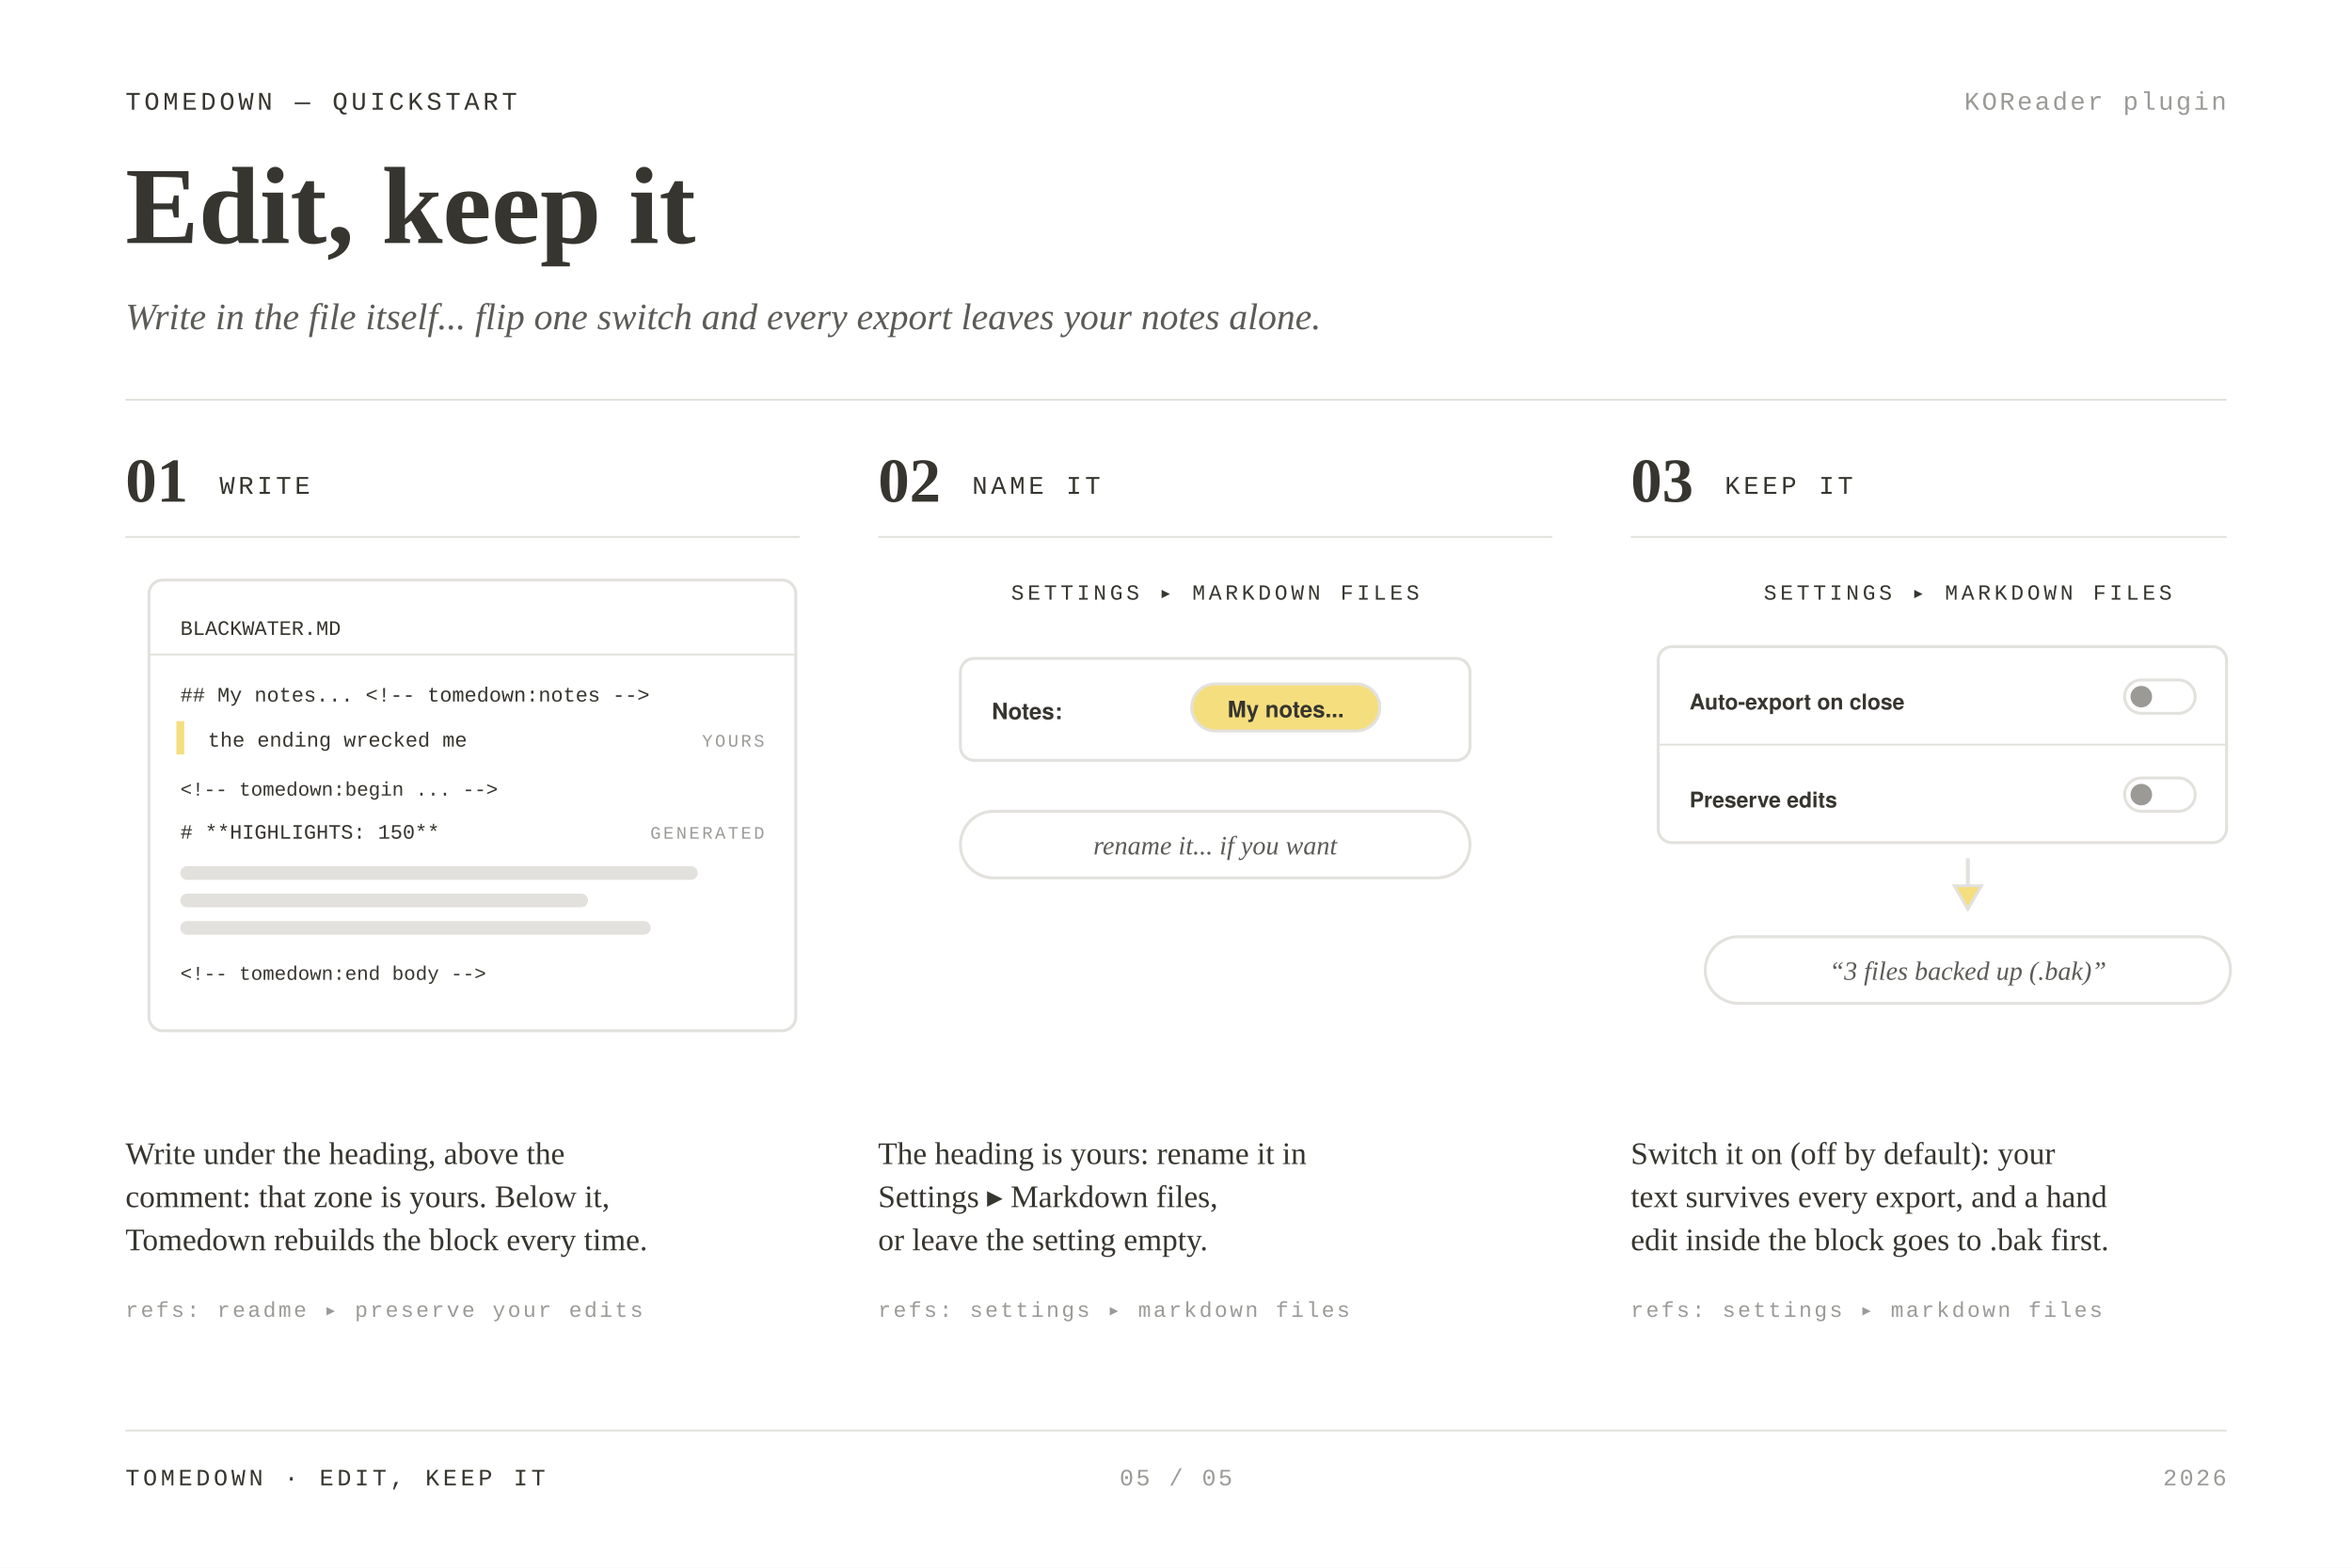
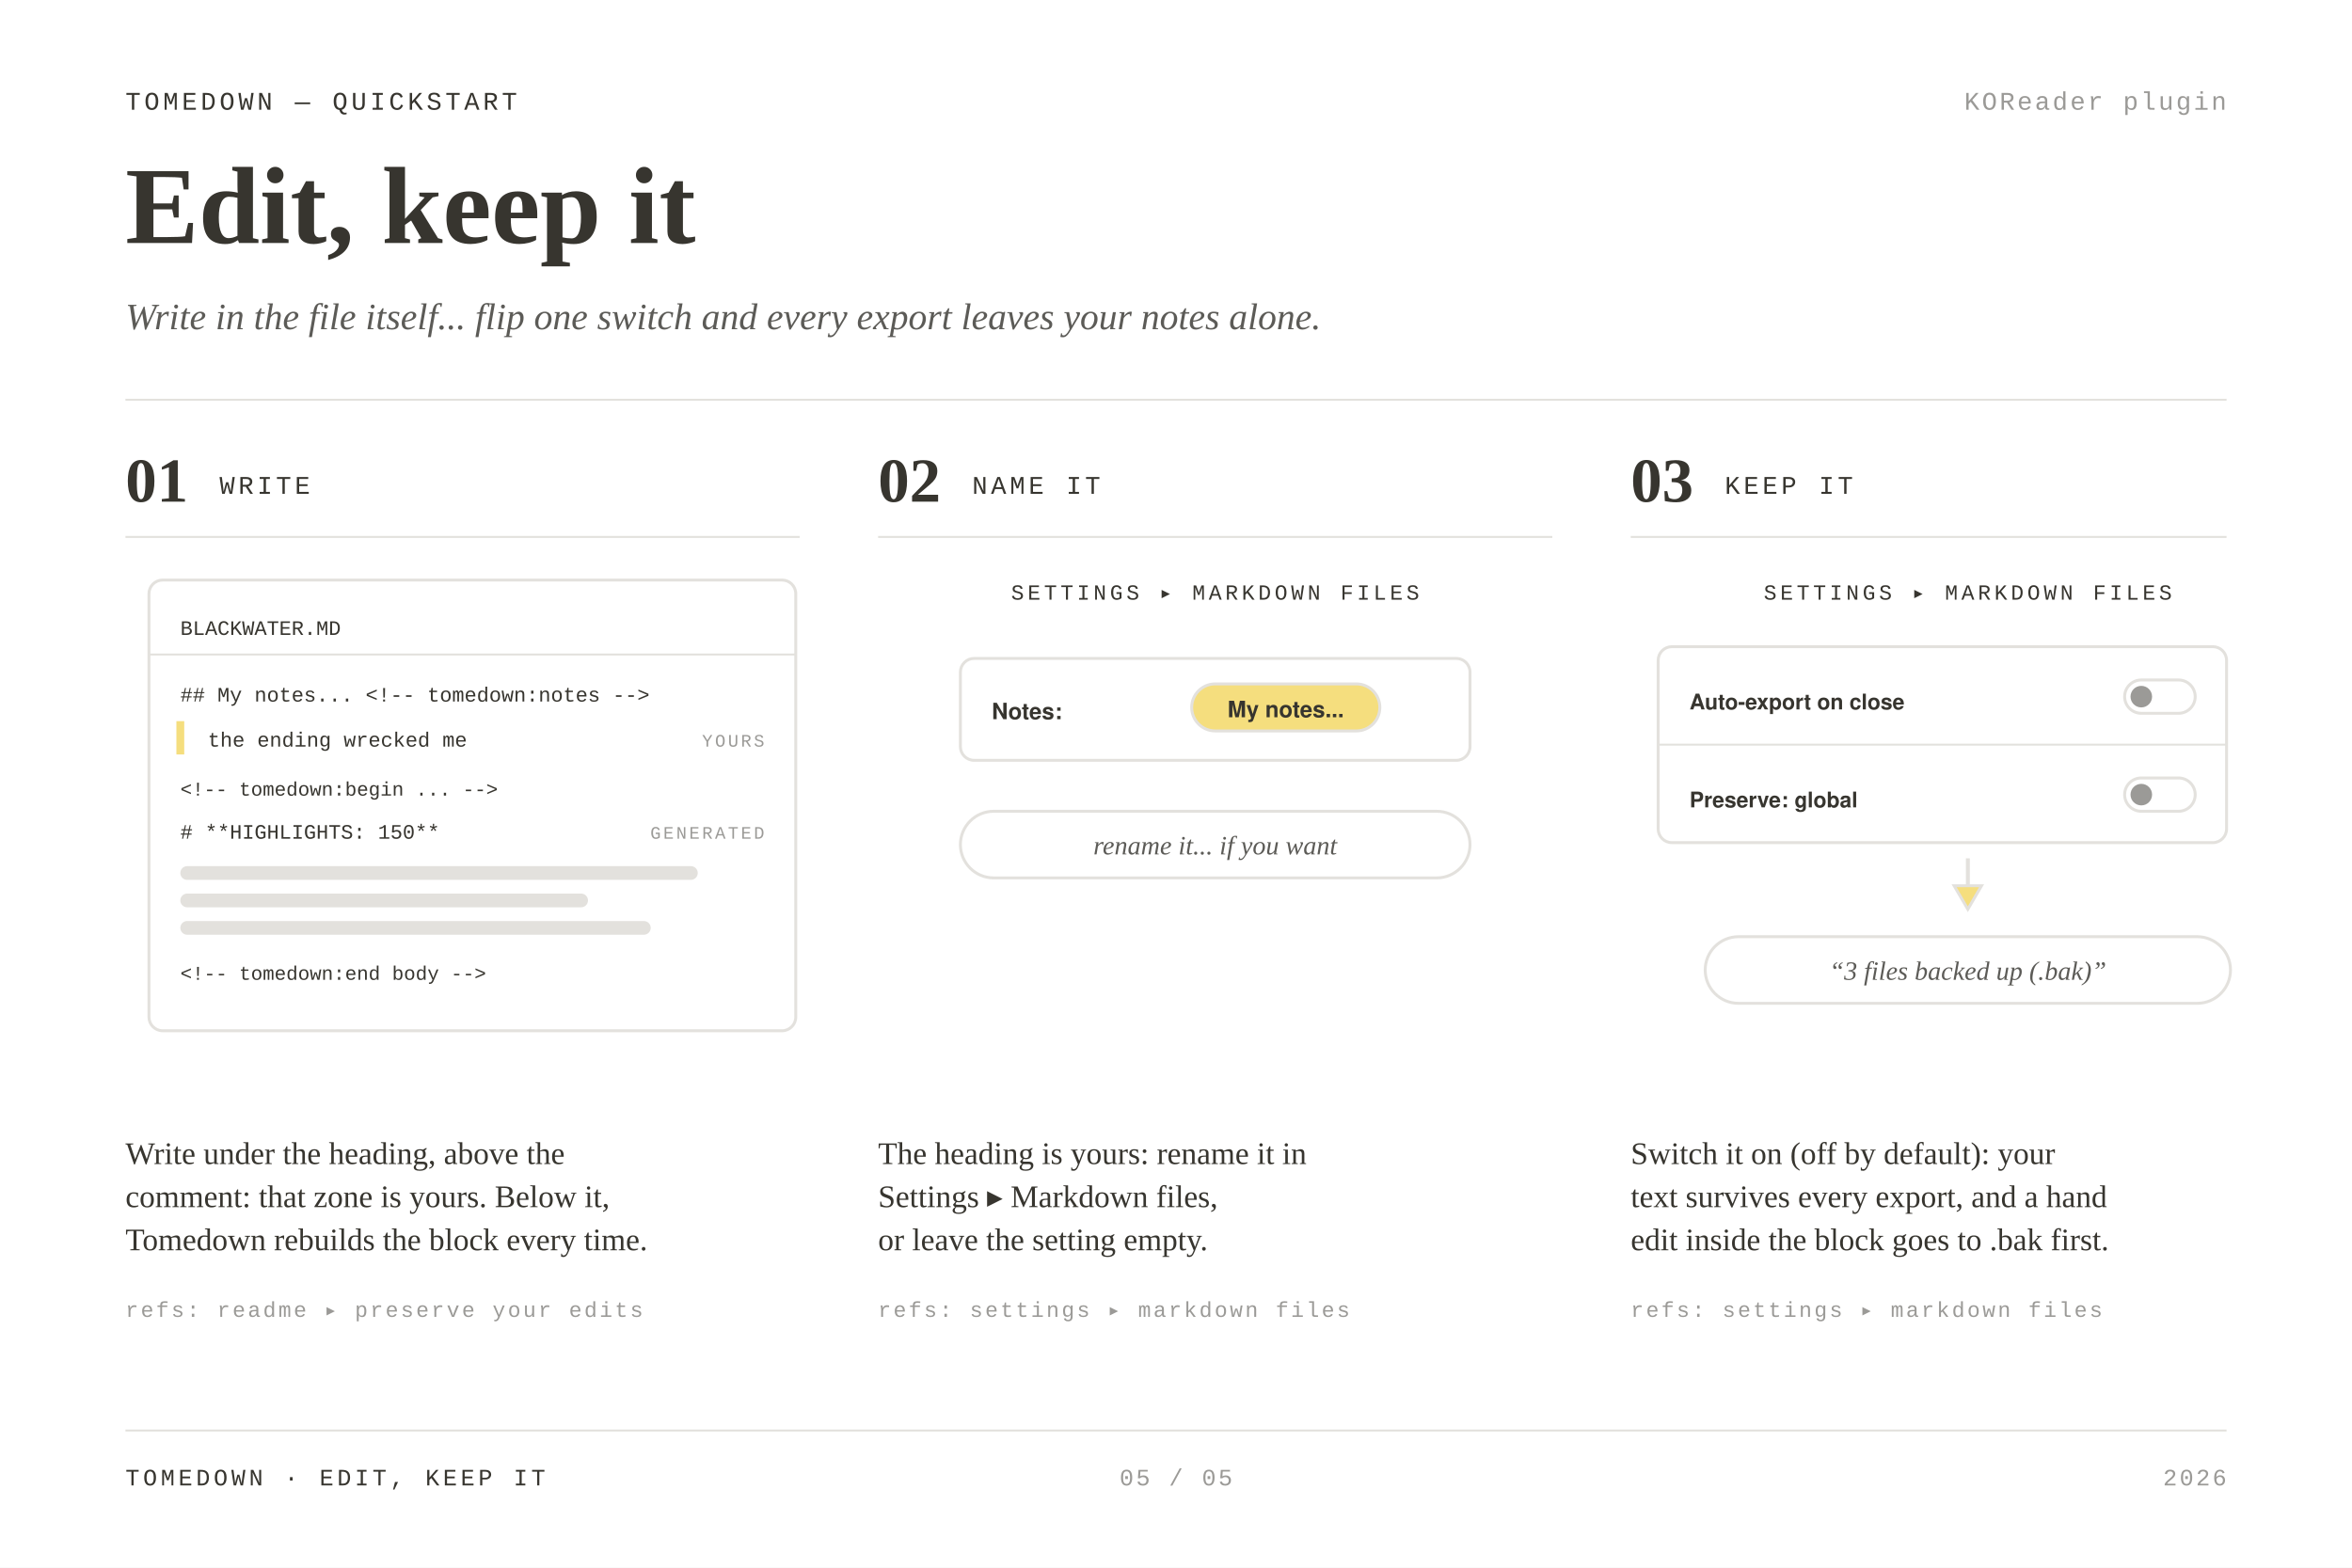
- <svg xmlns="http://www.w3.org/2000/svg" width="1740" height="1160" viewBox="0 0 1200 800" role="img" aria-label="Tomedown quickstart tutorial 05 — Edit, keep it: write your notes under the heading, flip Preserve edits on (off by default) and the export rebuilds only its own block, a hand-edited file is kept as .bak">
+ <svg xmlns="http://www.w3.org/2000/svg" width="1740" height="1160" viewBox="0 0 1200 800" role="img" aria-label="Tomedown quickstart tutorial 05 — Edit, keep it: write your notes under the heading, flip Preserve: global on (off by default) and the export rebuilds only its own block, a hand-edited file is kept as .bak">
  <style>
    .display { font-family: Georgia, "Times New Roman", serif; font-weight: 700; fill: #37352F; }
    .deck    { font-family: Georgia, "Times New Roman", serif; font-style: italic; fill: #5C5B57; }
    .label   { font-family: "SF Mono", Menlo, Consolas, "Liberation Mono", monospace; letter-spacing: 1.8px; fill: #37352F; }
    .labelm  { font-family: "SF Mono", Menlo, Consolas, "Liberation Mono", monospace; letter-spacing: 1.2px; fill: #9B9A97; }
    .body    { font-family: Georgia, "Times New Roman", serif; fill: #37352F; }
    .menu    { font-family: "Helvetica Neue", Helvetica, Arial, sans-serif; font-weight: 700; fill: #37352F; }
    .code    { font-family: "SF Mono", Menlo, Consolas, "Liberation Mono", monospace; fill: #37352F; }
    .rule    { stroke: #E3E1DD; stroke-width: 1; }
    .hair    { stroke: #E3E1DD; stroke-width: 1; opacity: 1; }
    .card    { fill: #FFFFFF; stroke: #E3E1DD; stroke-width: 1.5; }
    .skel    { fill: #E3E1DD; }
    .accent  { fill: #F5DE7E; }
  </style>
  <rect width="1200" height="800" fill="#FFFFFF" />
  <text class="label" x="64" y="56" font-size="13">TOMEDOWN — QUICKSTART</text>
  <text class="labelm" x="1136" y="56" font-size="13" text-anchor="end">KOReader plugin</text>
  <text class="display" x="64" y="124" font-size="56">Edit, keep it</text>
  <text class="deck" x="64" y="168" font-size="19">Write in the file itself... flip one switch and every export leaves your notes alone.</text>
  <line class="rule" x1="64" y1="204" x2="1136" y2="204" />
  <text class="display" x="64" y="256" font-size="32">01</text>
  <text class="label" x="112" y="252" font-size="13">WRITE</text>
  <line class="hair" x1="64" y1="274" x2="408" y2="274" />
  <rect class="card" x="76" y="296" width="330" height="230" rx="7" />
  <text class="code" x="92" y="324" font-size="10.5" fill="#9B9A97">BLACKWATER.MD</text>
  <line class="hair" x1="76" y1="334" x2="406" y2="334" />
  <text class="code" x="92" y="358" font-size="10.5">## My notes... &lt;!-- tomedown:notes --&gt;</text>
  <rect class="accent" x="90" y="368" width="4" height="17" />
  <text class="code" x="106" y="381" font-size="10.5">the ending wrecked me</text>
  <text class="labelm" x="390" y="381" font-size="9" text-anchor="end">YOURS</text>
  <text class="code" x="92" y="406" font-size="10" fill="#9B9A97">&lt;!-- tomedown:begin ... --&gt;</text>
  <text class="code" x="92" y="428" font-size="10.5"># **HIGHLIGHTS: 150**</text>
  <text class="labelm" x="390" y="428" font-size="9" text-anchor="end">GENERATED</text>
  <rect class="skel" x="92" y="442" width="264" height="7" rx="3.5" />
  <rect class="skel" x="92" y="456" width="208" height="7" rx="3.5" />
  <rect class="skel" x="92" y="470" width="240" height="7" rx="3.5" />
  <text class="code" x="92" y="500" font-size="10" fill="#9B9A97">&lt;!-- tomedown:end body --&gt;</text>
  <text class="body" x="64" y="594" font-size="16">Write under the heading, above the</text>
  <text class="body" x="64" y="616" font-size="16">comment: that zone is yours. Below it,</text>
  <text class="body" x="64" y="638" font-size="16">Tomedown rebuilds the block every time.</text>
  <text class="labelm" x="64" y="672" font-size="11">refs: readme ▸ preserve your edits</text>
  <text class="display" x="448" y="256" font-size="32">02</text>
  <text class="label" x="496" y="252" font-size="13">NAME IT</text>
  <line class="hair" x1="448" y1="274" x2="792" y2="274" />
  <text class="label" x="620" y="306" font-size="11" text-anchor="middle">SETTINGS ▸ MARKDOWN FILES</text>
  <rect class="card" x="490" y="336" width="260" height="52" rx="7" />
  <rect class="accent" x="608" y="349" width="96" height="24" rx="12" stroke="#E3E1DD" stroke-width="1.5" />
  <text class="menu" x="506" y="367" font-size="11.5">Notes:</text>
  <text class="menu" x="656" y="366" font-size="11.5" text-anchor="middle">My notes...</text>
  <rect x="490" y="414" width="260" height="34" rx="17" fill="#FFFFFF" stroke="#E3E1DD" stroke-width="1.5" />
  <text class="deck" x="620" y="436" font-size="13.5" text-anchor="middle">rename it... if you want</text>
  <text class="body" x="448" y="594" font-size="16">The heading is yours: rename it in</text>
  <text class="body" x="448" y="616" font-size="16">Settings ▸ Markdown files,</text>
  <text class="body" x="448" y="638" font-size="16">or leave the setting empty.</text>
  <text class="labelm" x="448" y="672" font-size="11">refs: settings ▸ markdown files</text>
  <text class="display" x="832" y="256" font-size="32">03</text>
  <text class="label" x="880" y="252" font-size="13">KEEP IT</text>
  <line class="hair" x1="832" y1="274" x2="1136" y2="274" />
  <text class="label" x="1004" y="306" font-size="11" text-anchor="middle">SETTINGS ▸ MARKDOWN FILES</text>
  <rect class="card" x="846" y="330" width="290" height="100" rx="7" />
  <line class="hair" x1="846" y1="380" x2="1136" y2="380" />
  <text class="menu" x="862" y="362" font-size="11">Auto-export on close</text>
  <rect x="1084" y="347" width="36" height="17" rx="8.5" fill="#FFFFFF" stroke="#E3E1DD" stroke-width="1.5" />
  <circle cx="1092.5" cy="355.5" r="5.5" fill="#9B9A97" />
-   <text class="menu" x="862" y="412" font-size="11">Preserve edits</text>
+   <text class="menu" x="862" y="412" font-size="11">Preserve: global</text>
  <rect x="1084" y="397" width="36" height="17" rx="8.5" fill="#FFFFFF" stroke="#E3E1DD" stroke-width="1.5" />
  <circle cx="1092.5" cy="405.5" r="5.5" fill="#9B9A97" />
  <path d="M1004 438 V454" fill="none" stroke="#E3E1DD" stroke-width="2" />
  <path class="accent" d="M997 452 L1004 464 L1011 452 Z" stroke="#E3E1DD" stroke-width="1.5" />
  <rect x="870" y="478" width="268" height="34" rx="17" fill="#FFFFFF" stroke="#E3E1DD" stroke-width="1.5" />
  <text class="deck" x="1004" y="500" font-size="13.5" text-anchor="middle">“3 files backed up (.bak)”</text>
  <text class="body" x="832" y="594" font-size="16">Switch it on (off by default): your</text>
  <text class="body" x="832" y="616" font-size="16">text survives every export, and a hand</text>
  <text class="body" x="832" y="638" font-size="16">edit inside the block goes to .bak first.</text>
  <text class="labelm" x="832" y="672" font-size="11">refs: settings ▸ markdown files</text>
  <line class="rule" x1="64" y1="730" x2="1136" y2="730" />
  <text class="label" x="64" y="758" font-size="12">TOMEDOWN · EDIT, KEEP IT</text>
  <text class="labelm" x="600" y="758" font-size="12" text-anchor="middle">05 / 05</text>
  <text class="labelm" x="1136" y="758" font-size="12" text-anchor="end">2026</text>
</svg>
